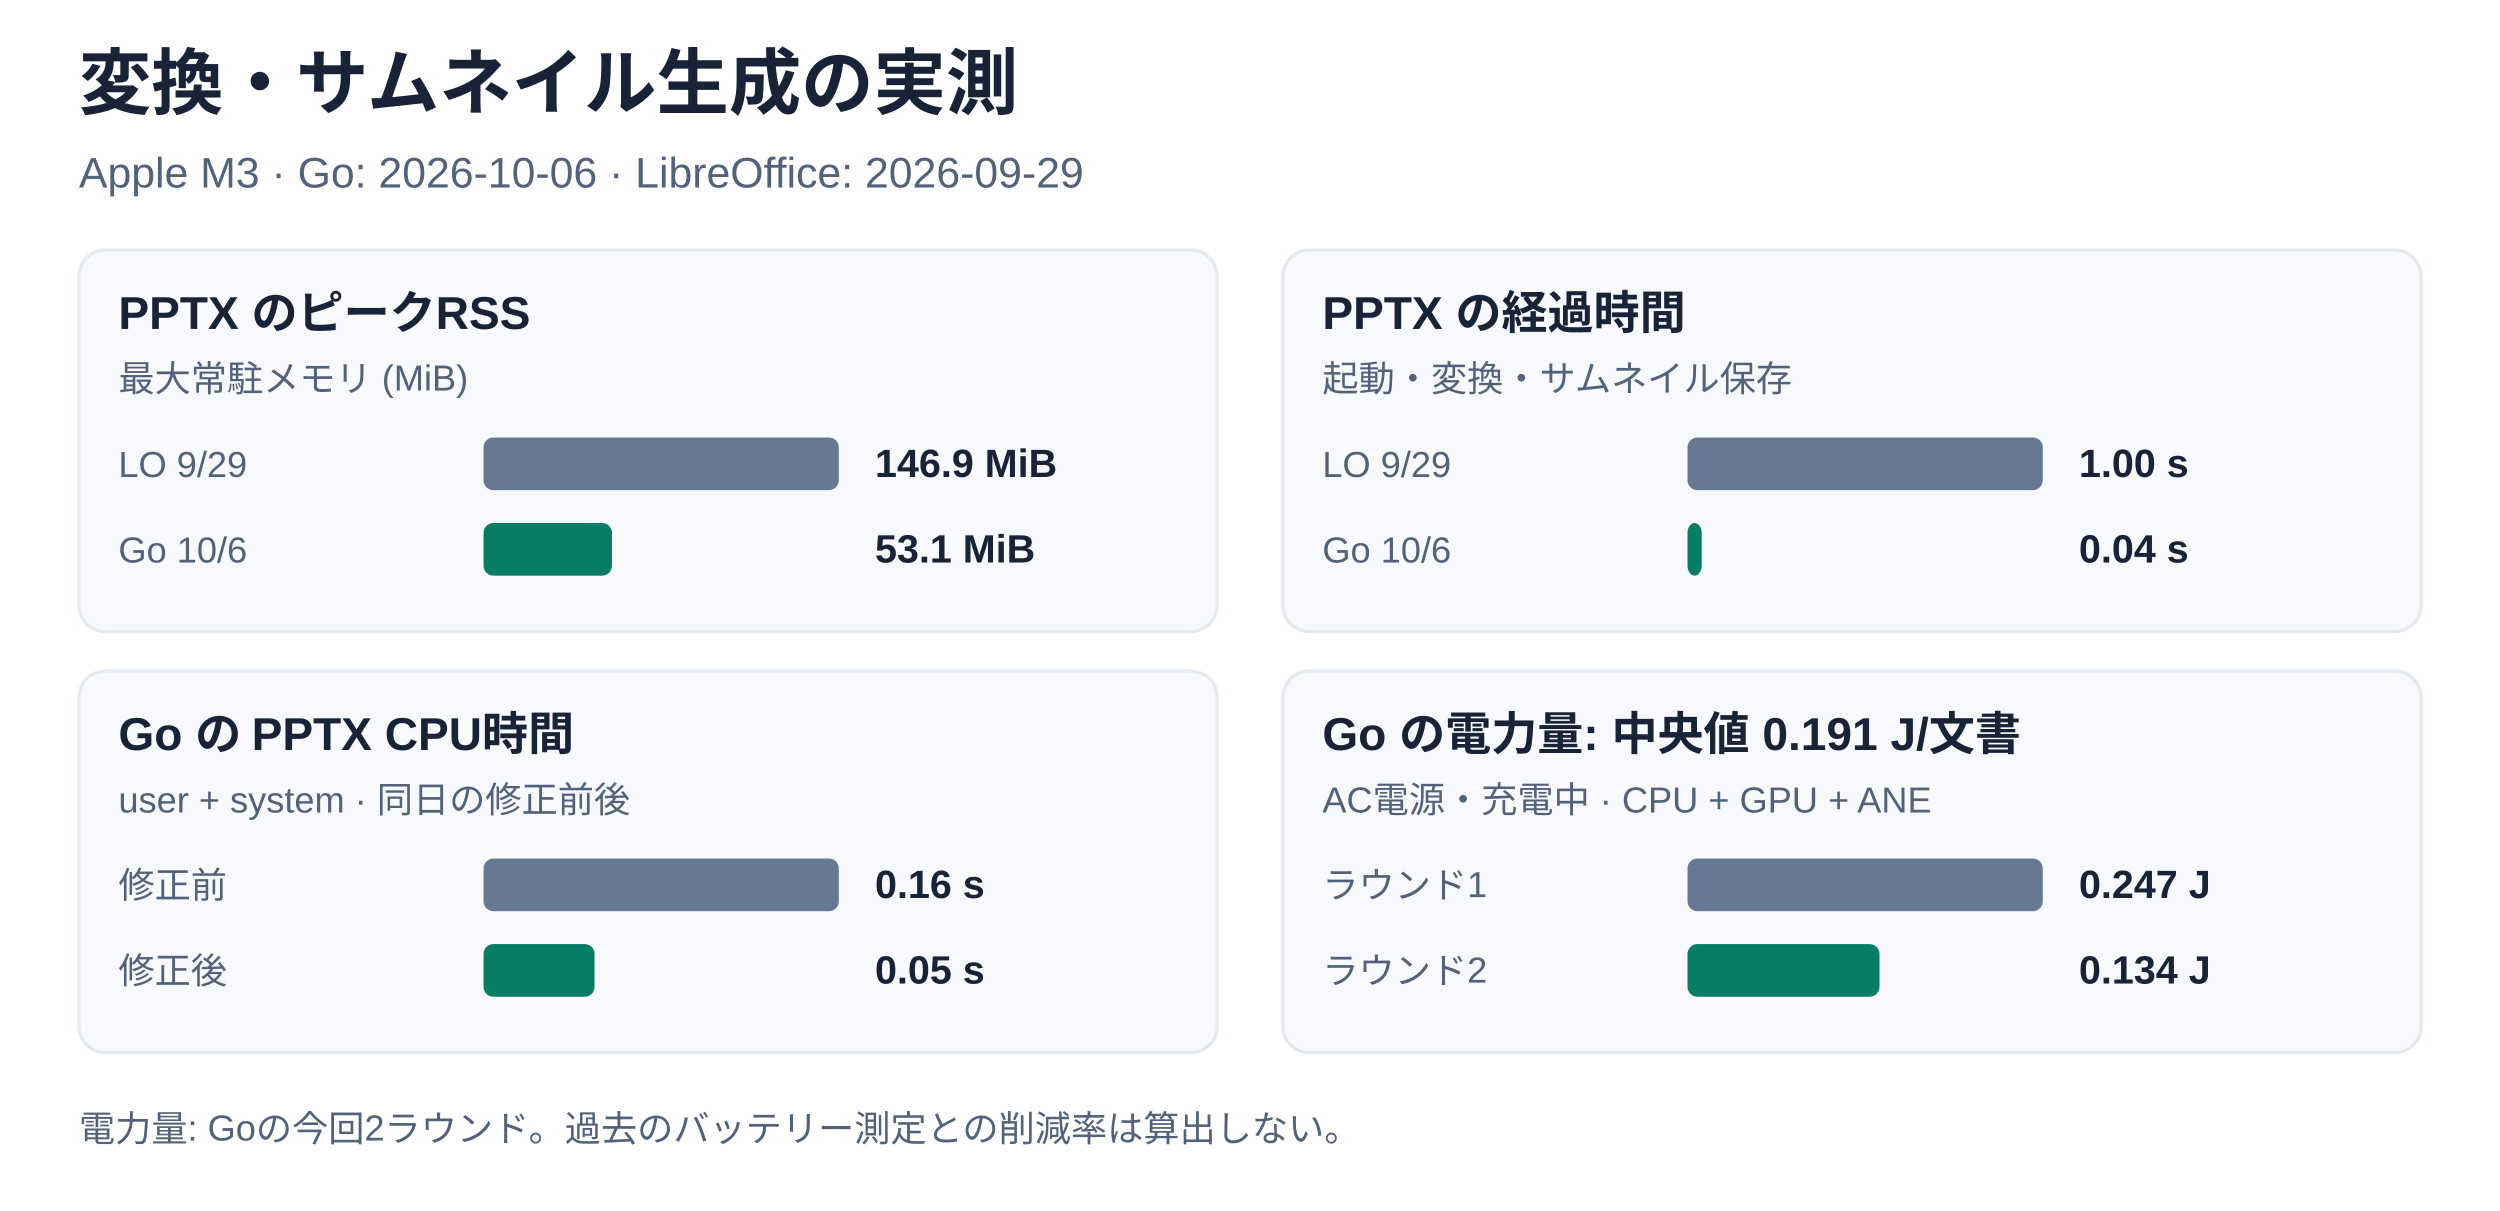
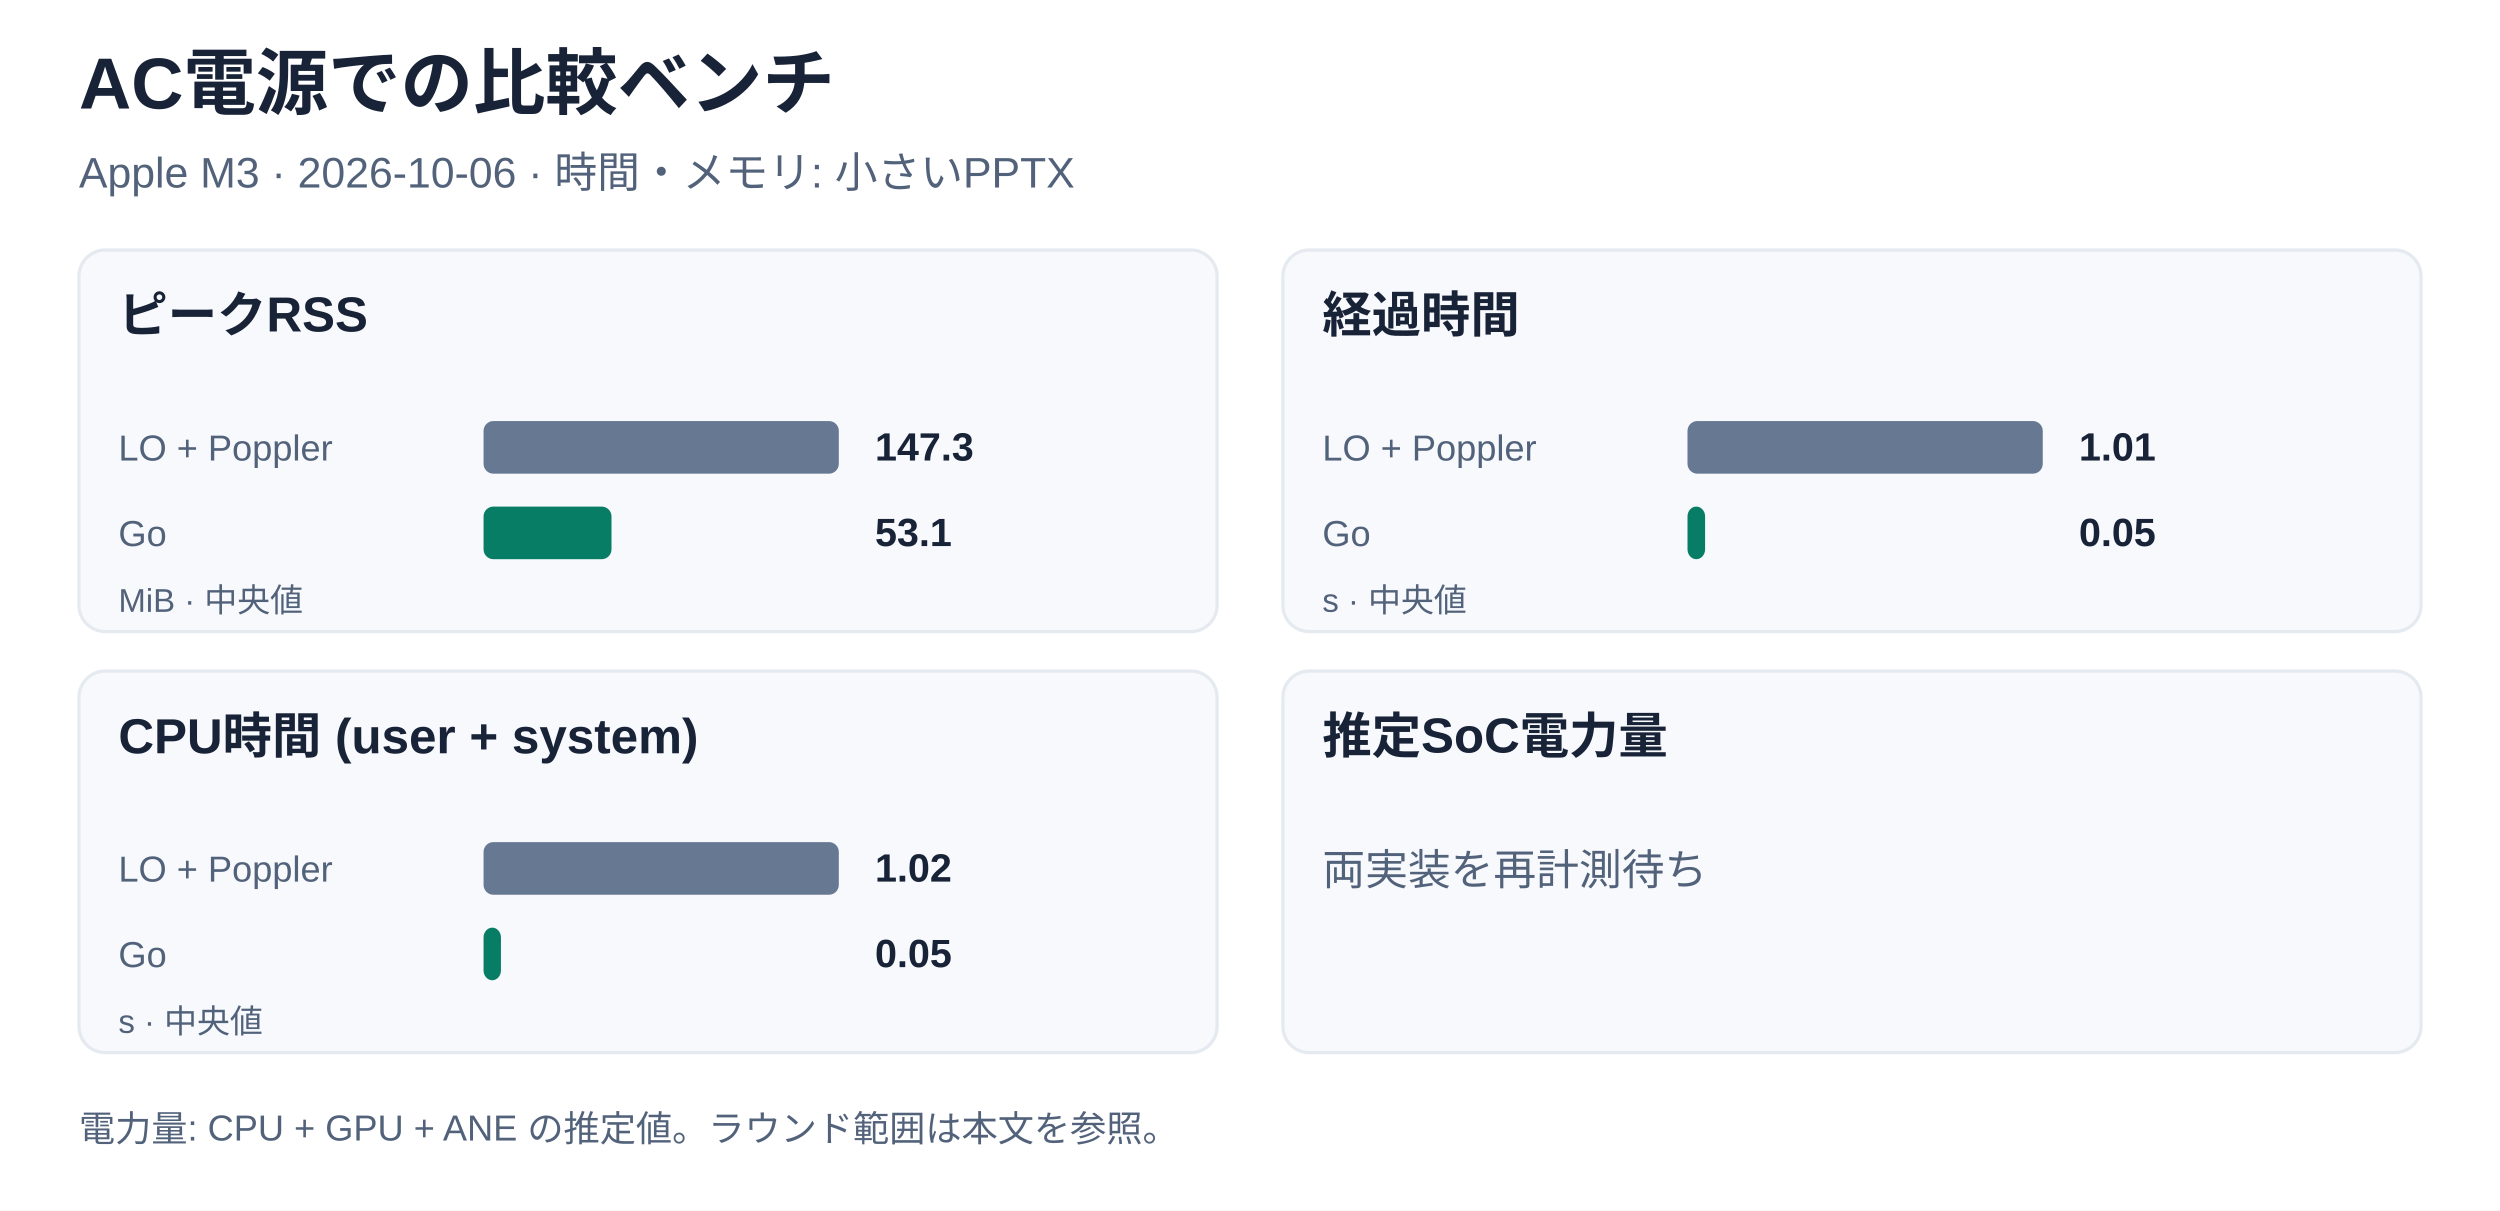
<svg xmlns="http://www.w3.org/2000/svg" width="760" height="368" viewBox="0 0 760 368" role="img" aria-labelledby="title description">
  <rect width="760" height="368" fill="#fff" />
  <g font-family="-apple-system, BlinkMacSystemFont, Arial, sans-serif">
-     <text x="24" y="33" font-size="22" font-weight="700" fill="#182337">変換・サムネイル生成の実測</text>
-     <text x="24" y="57" font-size="13" font-weight="400" fill="#52627a">Apple M3 · Go: 2026-10-06 · LibreOffice: 2026-09-29</text>
+     <text x="24" y="33" font-size="22" font-weight="700" fill="#182337">AC電源での比較ベンチ</text>
+     <text x="24" y="57" font-size="13" font-weight="400" fill="#52627a">Apple M3 · 2026-10-06 · 時間・メモリ: 小さいPPTX</text>
    <rect x="24" y="76" width="346" height="116" rx="8" fill="#f7f9fc" stroke="#e5eaf0" />
-     <text x="36" y="100" font-size="14" font-weight="700" fill="#182337">PPTX のピークRSS</text>
-     <text x="36" y="119" font-size="11" font-weight="400" fill="#52627a">最大常駐メモリ (MiB)</text>
-     <text x="36" y="145" font-size="11" font-weight="400" fill="#52627a">LO 9/29</text>
-     <rect x="147" y="133" width="108.00" height="16" rx="3" fill="#667892" />
-     <text x="266" y="145" font-size="12" font-weight="600" fill="#182337">146.9 MiB</text>
-     <text x="36" y="171" font-size="11" font-weight="400" fill="#52627a">Go 10/6</text>
-     <rect x="147" y="159" width="39.04" height="16" rx="3" fill="#087d66" />
-     <text x="266" y="171" font-size="12" font-weight="600" fill="#182337">53.1 MiB</text>
+     <text x="36" y="101" font-size="15" font-weight="700" fill="#182337">ピークRSS</text>
+     <text x="36" y="140" font-size="11" font-weight="400" fill="#52627a">LO + Poppler</text>
+     <rect x="147" y="128" width="108.00" height="16" rx="3" fill="#667892" />
+     <text x="266" y="140" font-size="12" font-weight="600" fill="#182337">147.3</text>
+     <text x="36" y="166" font-size="11" font-weight="400" fill="#52627a">Go</text>
+     <rect x="147" y="154" width="38.90" height="16" rx="3" fill="#087d66" />
+     <text x="266" y="166" font-size="12" font-weight="600" fill="#182337">53.1</text>
+     <text x="36" y="186" font-size="10" font-weight="400" fill="#52627a">MiB · 中央値</text>
    <rect x="390" y="76" width="346" height="116" rx="8" fill="#f7f9fc" stroke="#e5eaf0" />
-     <text x="402" y="100" font-size="14" font-weight="700" fill="#182337">PPTX の経過時間</text>
-     <text x="402" y="119" font-size="11" font-weight="400" fill="#52627a">起動・変換・サムネイル保存</text>
-     <text x="402" y="145" font-size="11" font-weight="400" fill="#52627a">LO 9/29</text>
-     <rect x="513" y="133" width="108.00" height="16" rx="3" fill="#667892" />
-     <text x="632" y="145" font-size="12" font-weight="600" fill="#182337">1.00 s</text>
-     <text x="402" y="171" font-size="11" font-weight="400" fill="#52627a">Go 10/6</text>
-     <rect x="513" y="159" width="4.32" height="16" rx="3" fill="#087d66" />
-     <text x="632" y="171" font-size="12" font-weight="600" fill="#182337">0.04 s</text>
+     <text x="402" y="101" font-size="15" font-weight="700" fill="#182337">経過時間</text>
+     <text x="402" y="140" font-size="11" font-weight="400" fill="#52627a">LO + Poppler</text>
+     <rect x="513" y="128" width="108.00" height="16" rx="3" fill="#667892" />
+     <text x="632" y="140" font-size="12" font-weight="600" fill="#182337">1.01</text>
+     <text x="402" y="166" font-size="11" font-weight="400" fill="#52627a">Go</text>
+     <rect x="513" y="154" width="5.35" height="16" rx="3" fill="#087d66" />
+     <text x="632" y="166" font-size="12" font-weight="600" fill="#182337">0.05</text>
+     <text x="402" y="186" font-size="10" font-weight="400" fill="#52627a">s · 中央値</text>
    <rect x="24" y="204" width="346" height="116" rx="8" fill="#f7f9fc" stroke="#e5eaf0" />
-     <text x="36" y="228" font-size="14" font-weight="700" fill="#182337">Go の PPTX CPU時間</text>
-     <text x="36" y="247" font-size="11" font-weight="400" fill="#52627a">user + system · 同日の修正前後</text>
-     <text x="36" y="273" font-size="11" font-weight="400" fill="#52627a">修正前</text>
-     <rect x="147" y="261" width="108.00" height="16" rx="3" fill="#667892" />
-     <text x="266" y="273" font-size="12" font-weight="600" fill="#182337">0.16 s</text>
-     <text x="36" y="299" font-size="11" font-weight="400" fill="#52627a">修正後</text>
-     <rect x="147" y="287" width="33.75" height="16" rx="3" fill="#087d66" />
-     <text x="266" y="299" font-size="12" font-weight="600" fill="#182337">0.05 s</text>
+     <text x="36" y="229" font-size="15" font-weight="700" fill="#182337">CPU時間 (user + system)</text>
+     <text x="36" y="268" font-size="11" font-weight="400" fill="#52627a">LO + Poppler</text>
+     <rect x="147" y="256" width="108.00" height="16" rx="3" fill="#667892" />
+     <text x="266" y="268" font-size="12" font-weight="600" fill="#182337">1.02</text>
+     <text x="36" y="294" font-size="11" font-weight="400" fill="#52627a">Go</text>
+     <rect x="147" y="282" width="5.29" height="16" rx="3" fill="#087d66" />
+     <text x="266" y="294" font-size="12" font-weight="600" fill="#182337">0.05</text>
+     <text x="36" y="314" font-size="10" font-weight="400" fill="#52627a">s · 中央値</text>
    <rect x="390" y="204" width="346" height="116" rx="8" fill="#f7f9fc" stroke="#e5eaf0" />
-     <text x="402" y="228" font-size="14" font-weight="700" fill="#182337">Go の電力量: 中央値 0.191 J/文書</text>
-     <text x="402" y="247" font-size="11" font-weight="400" fill="#52627a">AC電源・充電中 · CPU + GPU + ANE</text>
-     <text x="402" y="273" font-size="11" font-weight="400" fill="#52627a">ラウンド1</text>
-     <rect x="513" y="261" width="108.00" height="16" rx="3" fill="#667892" />
-     <text x="632" y="273" font-size="12" font-weight="600" fill="#182337">0.247 J</text>
-     <text x="402" y="299" font-size="11" font-weight="400" fill="#52627a">ラウンド2</text>
-     <rect x="513" y="287" width="58.37" height="16" rx="3" fill="#087d66" />
-     <text x="632" y="299" font-size="12" font-weight="600" fill="#182337">0.134 J</text>
-     <text x="24" y="347" font-size="11" font-weight="400" fill="#52627a">電力量: Goの今回2ラウンド。過去のバッテリー測定との削減率は算出しない。</text>
+     <text x="402" y="229" font-size="15" font-weight="700" fill="#182337">推定SoC電力量</text>
+     <text x="402" y="269" font-size="13" font-weight="400" fill="#52627a">両実装を再計測待ち</text>
+     <text x="24" y="347" font-size="11" font-weight="400" fill="#52627a">電力量: CPU + GPU + ANE の推定値。ラウンド範囲は本文を参照。</text>
  </g>
</svg>
